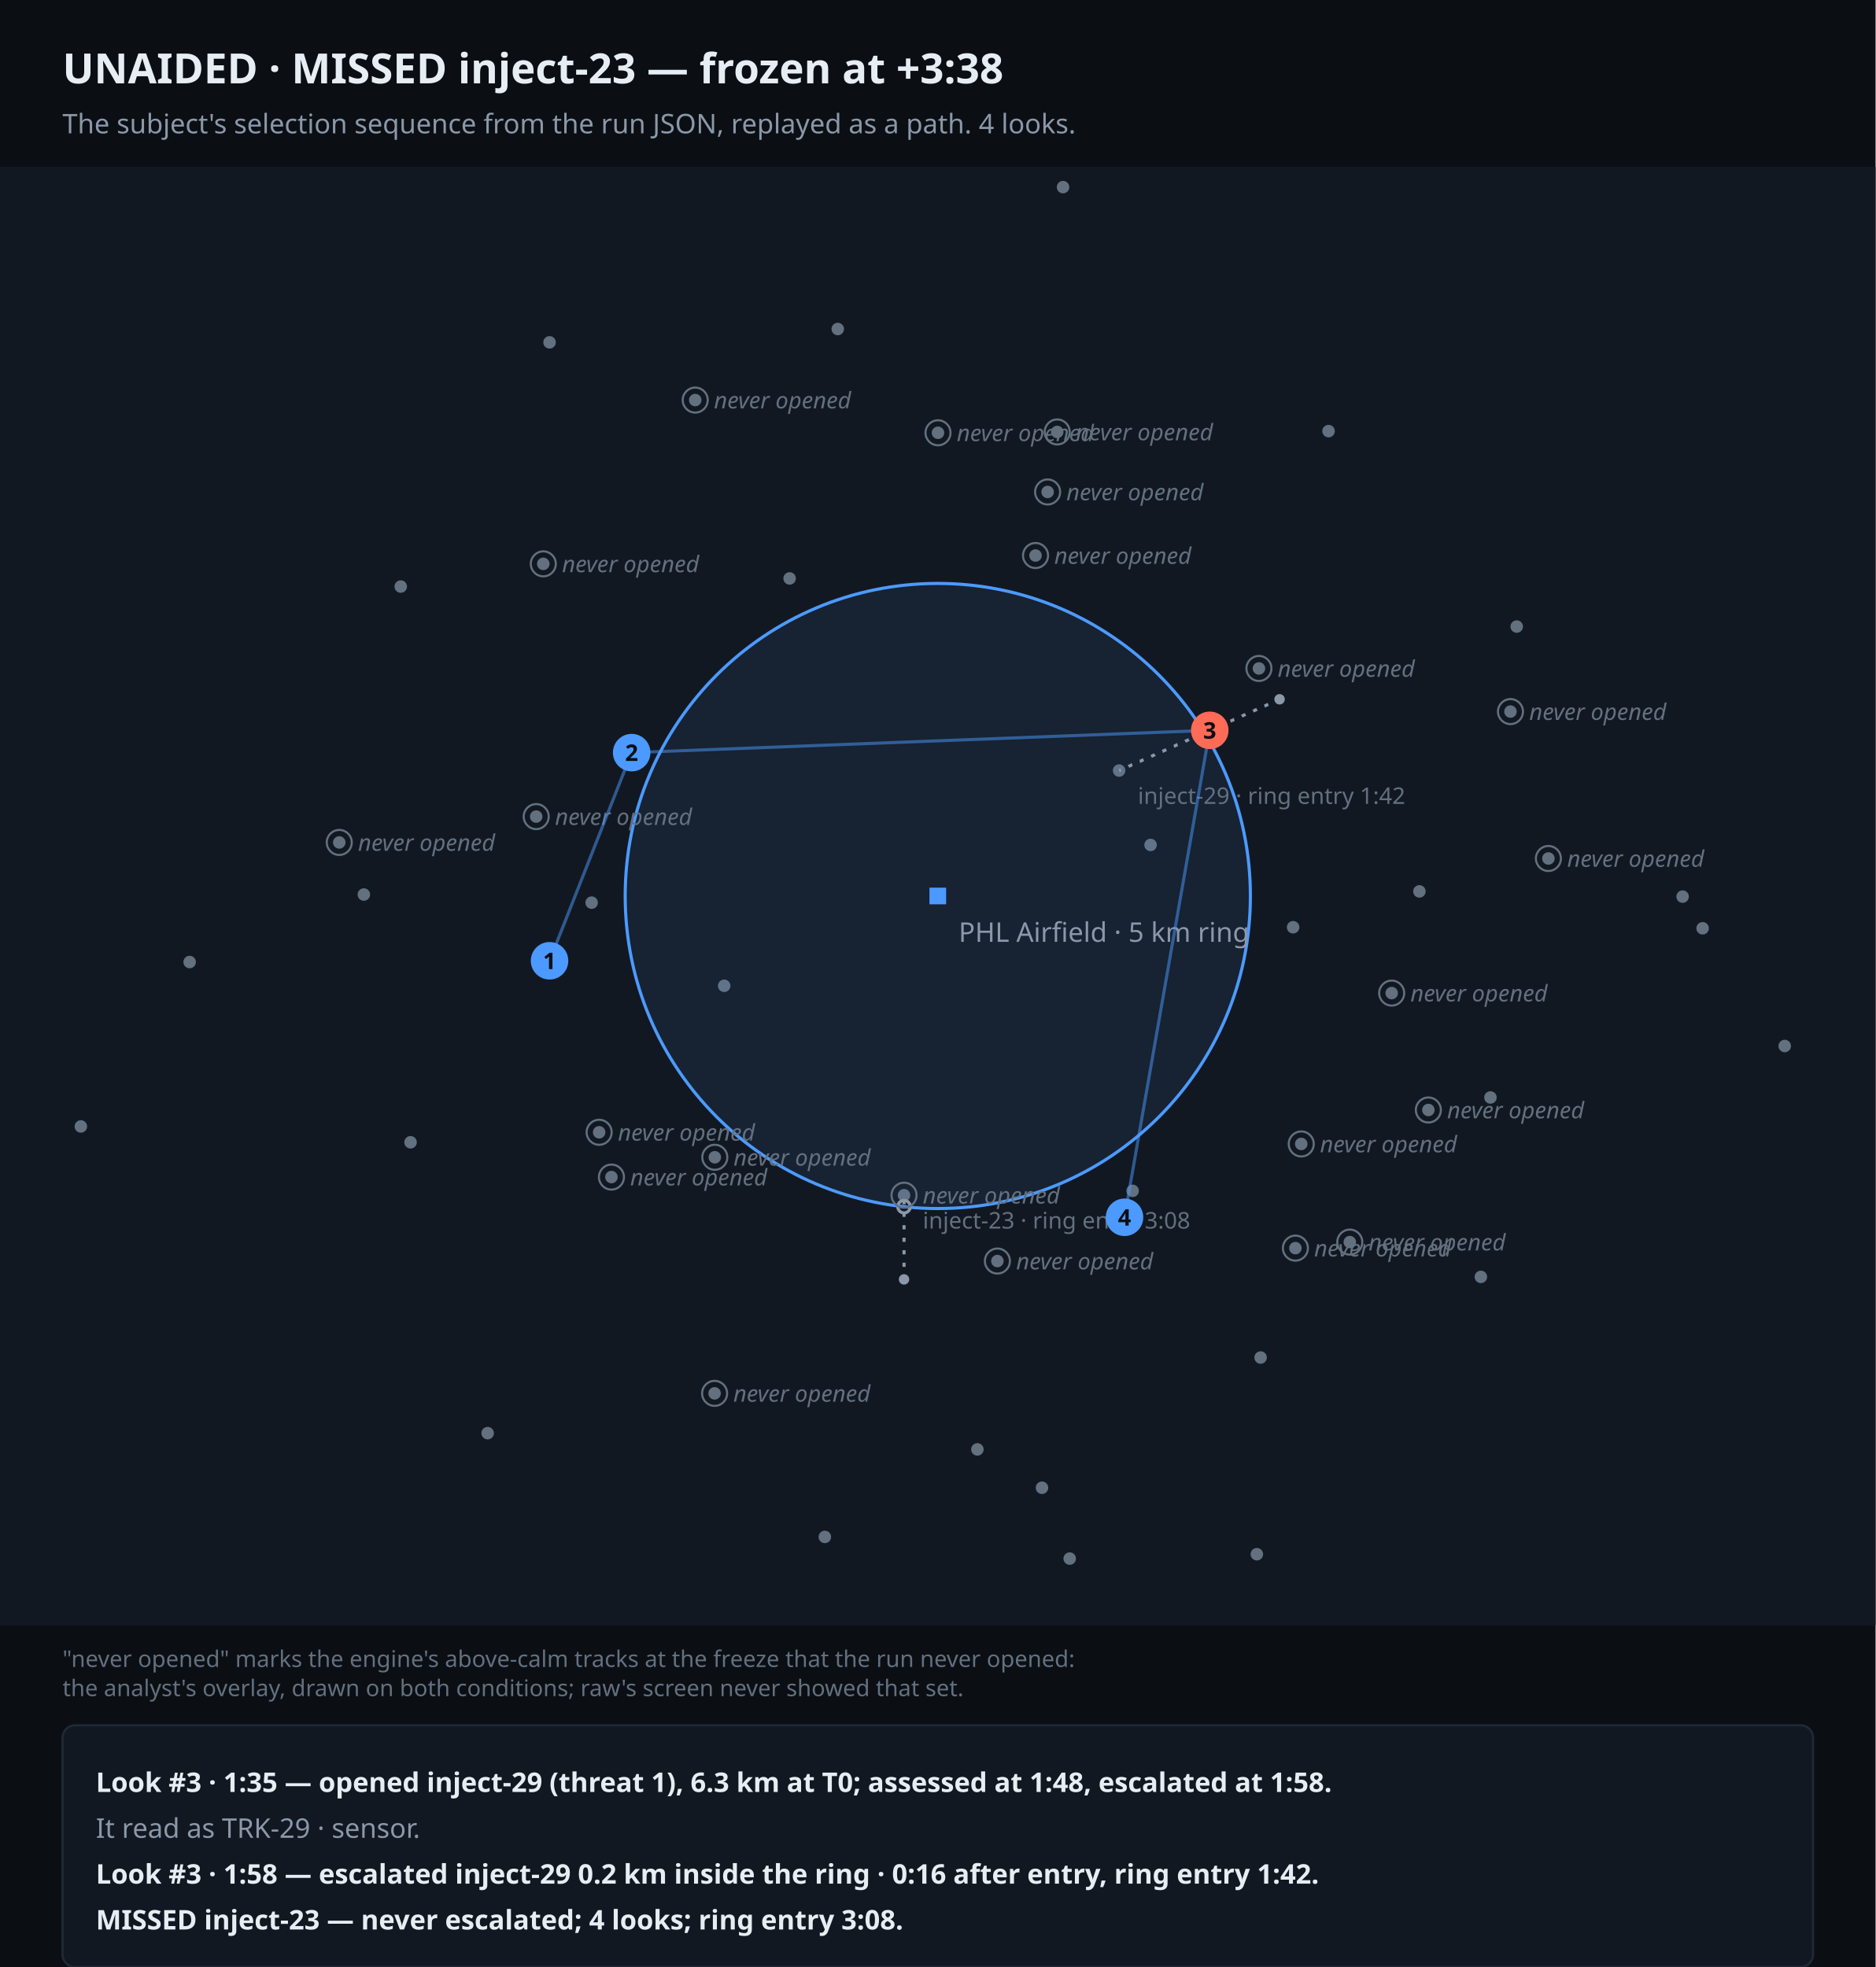
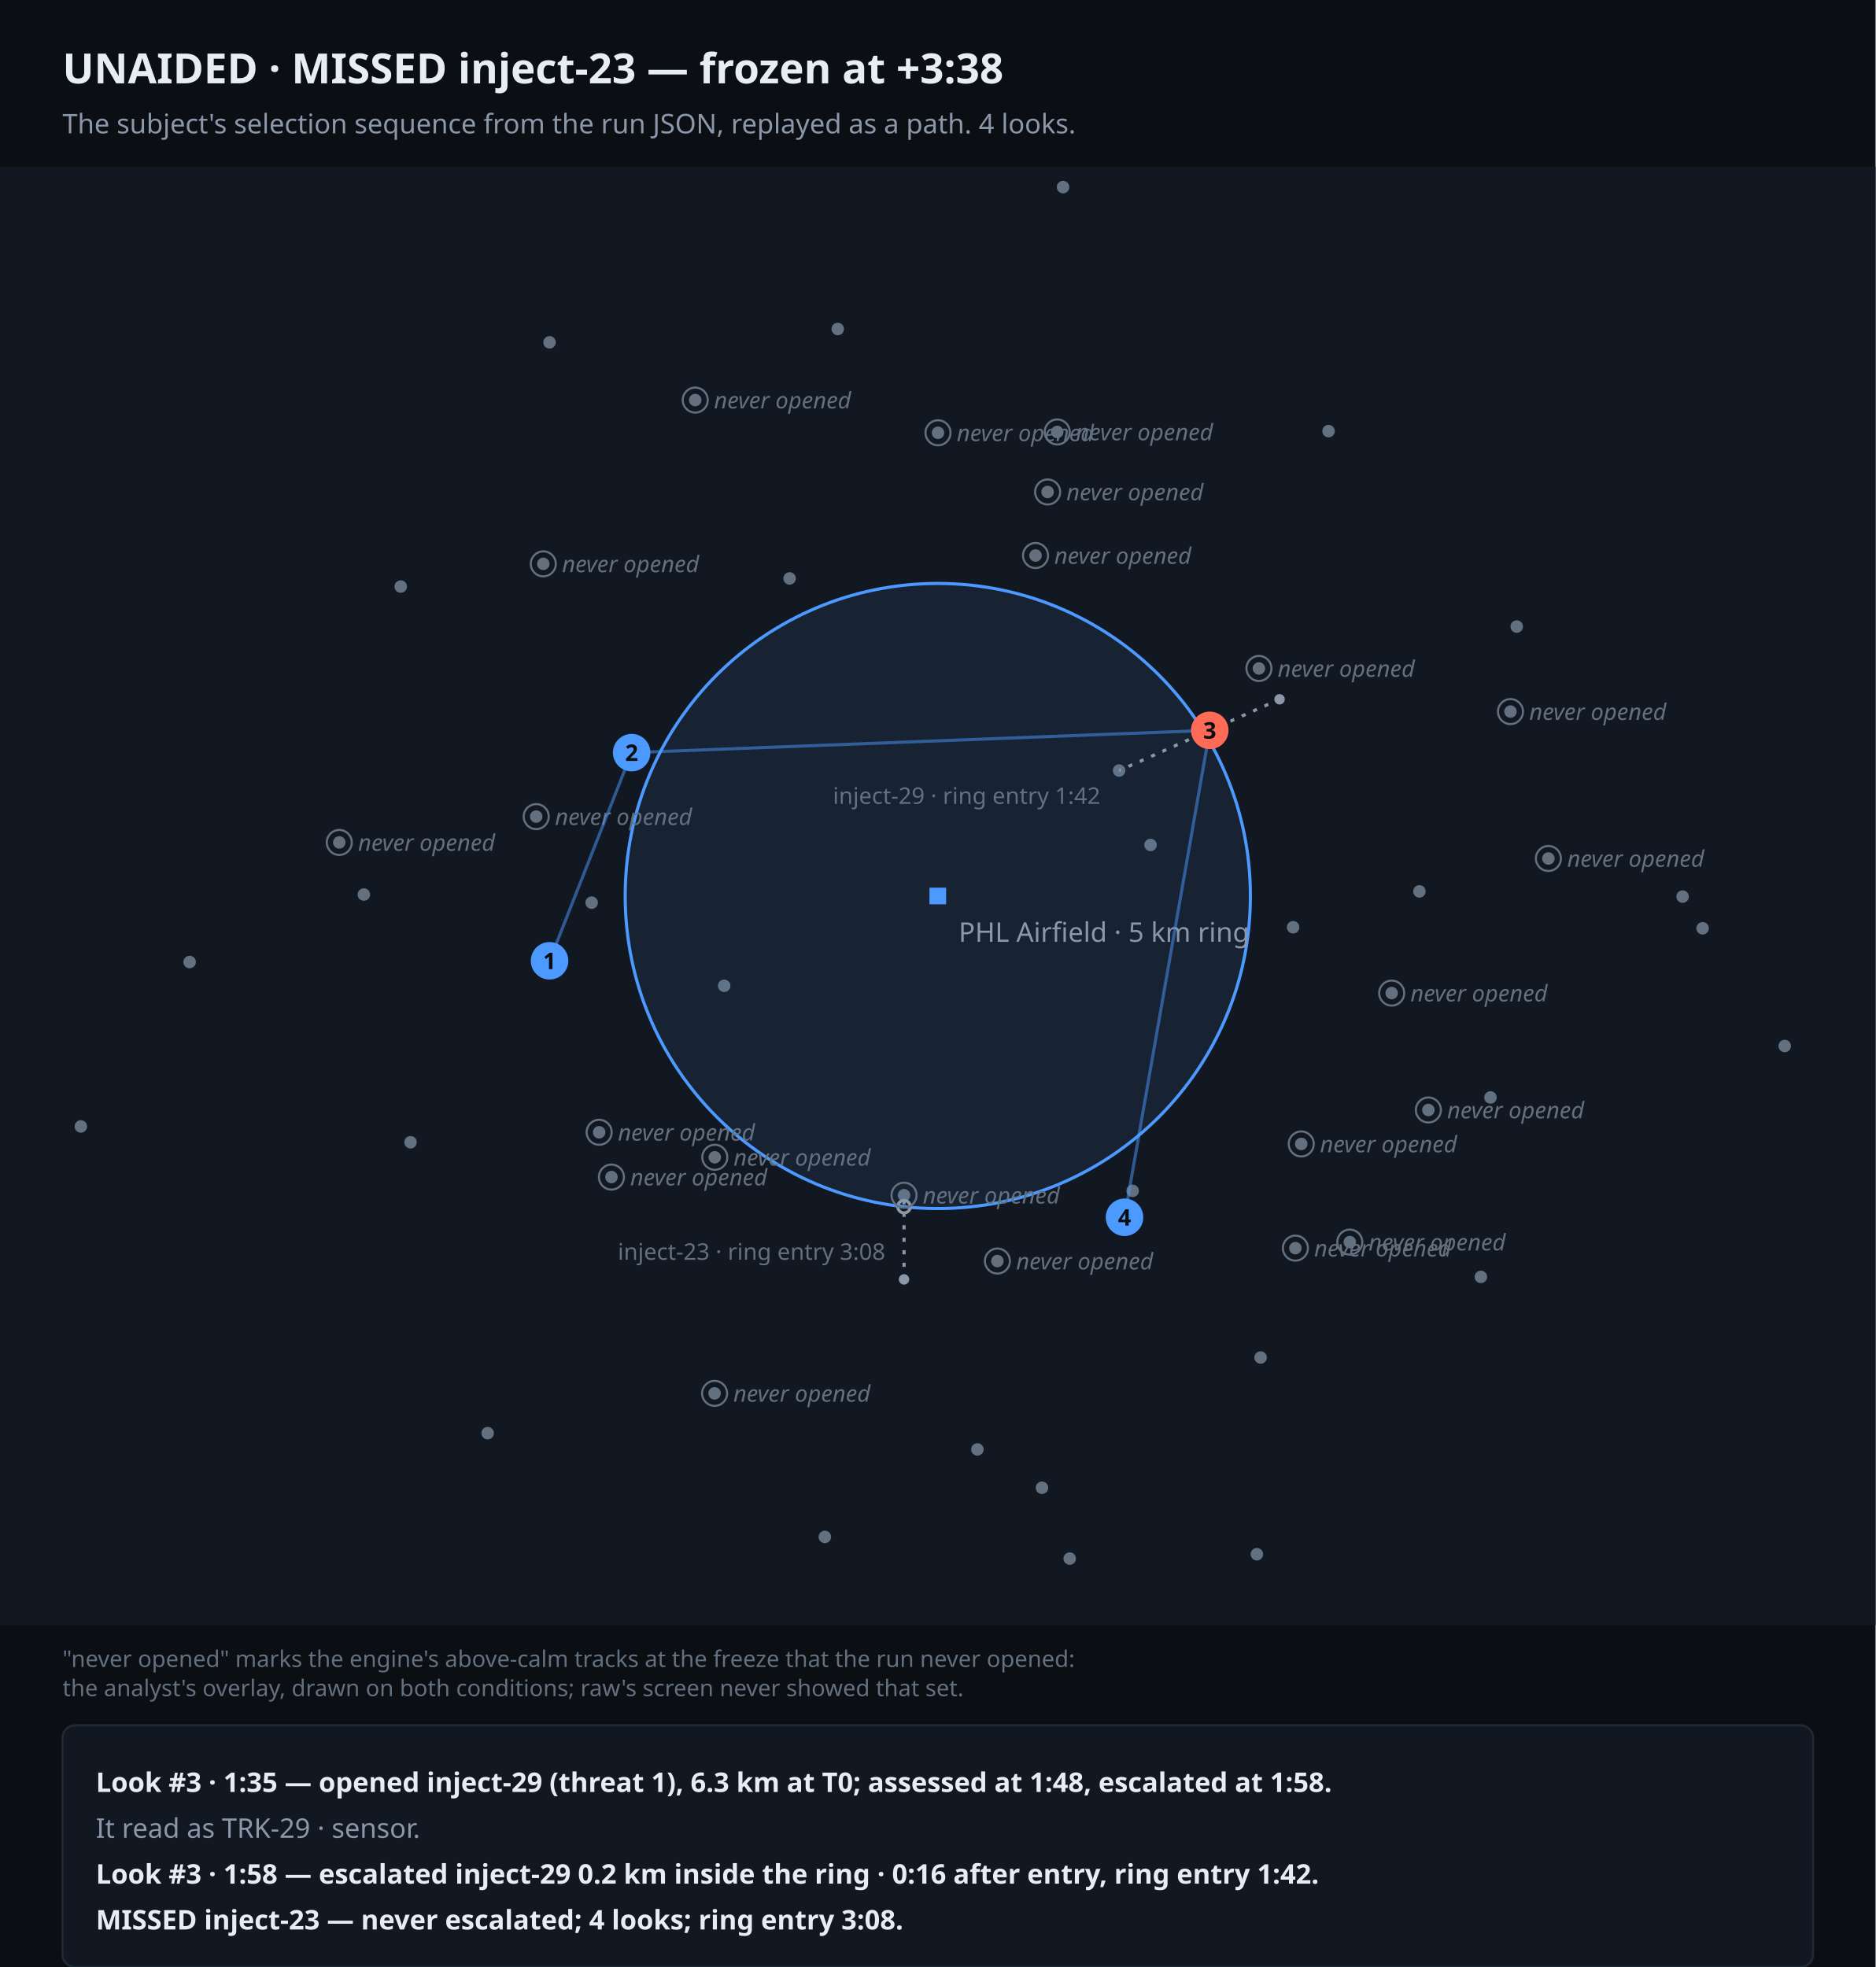
<svg xmlns="http://www.w3.org/2000/svg" width="900" height="944" viewBox="0 0 900 944" data-subject="S06" data-scenario="03b" data-mode="raw" data-run="1">
  <rect width="900" height="944" fill="#0b0f14" />
  <text x="30" y="40" font-family="system-ui, sans-serif" class="title" font-size="20" font-weight="700" fill="#e6edf3">UNAIDED · MISSED inject-23 — frozen at +3:38</text>
  <text x="30" y="64" font-family="system-ui, sans-serif" class="subtitle" font-size="13" fill="#8b98a9">The subject's selection sequence from the run JSON, replayed as a path. 4 looks.</text>
  <defs>
    <clipPath id="panel">
      <rect x="0" y="0" width="900" height="700" />
    </clipPath>
  </defs>
  <g class="map" transform="translate(0 80)" clip-path="url(#panel)">
    <rect width="900" height="700" fill="#121821" />
    <circle class="track" data-id="adsb-a3a178" cx="552.1" cy="325.5" r="3" fill="#63707f" />
    <circle class="track" data-id="adsb-a57cb7" cx="513.3" cy="668" r="3" fill="#63707f" />
    <circle class="track" data-id="adsb-a7c7f2" cx="817" cy="365.5" r="3" fill="#63707f" />
    <circle class="track" data-id="adsb-a895b0" cx="603.1" cy="665.9" r="3" fill="#63707f" />
    <circle class="track" data-id="adsb-a97c9a" cx="347.5" cy="393.1" r="3" fill="#63707f" />
    <circle class="track" data-id="inject-124" cx="378.9" cy="197.6" r="3" fill="#63707f" />
    <circle class="track" data-id="inject-125" cx="620.5" cy="365" r="3" fill="#63707f" />
    <circle class="track" data-id="inject-127" cx="604.9" cy="571.5" r="3" fill="#63707f" />
    <circle class="track" data-id="inject-128" cx="500" cy="634" r="3" fill="#63707f" />
    <circle class="track" data-id="inject-129" cx="395.8" cy="657.6" r="3" fill="#63707f" />
    <circle class="track" data-id="inject-13" cx="496.9" cy="186.6" r="3" fill="#63707f" />
    <circle class="track" data-id="inject-130" cx="234" cy="607.8" r="3" fill="#63707f" />
    <circle class="track" data-id="inject-131" cx="197" cy="468.2" r="3" fill="#63707f" />
    <circle class="track" data-id="inject-132" cx="91" cy="381.7" r="3" fill="#63707f" />
    <circle class="track" data-id="inject-133" cx="192.3" cy="201.5" r="3" fill="#63707f" />
    <circle class="track" data-id="inject-134" cx="263.7" cy="84.3" r="3" fill="#63707f" />
    <circle class="track" data-id="inject-135" cx="402" cy="77.9" r="3" fill="#63707f" />
    <circle class="track" data-id="inject-136" cx="510.1" cy="9.8" r="3" fill="#63707f" />
    <circle class="track" data-id="inject-137" cx="637.5" cy="126.9" r="3" fill="#63707f" />
    <circle class="track" data-id="inject-138" cx="727.8" cy="220.7" r="3" fill="#63707f" />
    <circle class="track" data-id="inject-139" cx="807.4" cy="350.3" r="3" fill="#63707f" />
    <circle class="track" data-id="inject-140" cx="715.2" cy="446.7" r="3" fill="#63707f" />
    <circle class="track" data-id="inject-141" cx="710.6" cy="532.8" r="3" fill="#63707f" />
    <circle class="track" data-id="inject-142" cx="681.1" cy="347.8" r="3" fill="#63707f" />
    <circle class="track" data-id="inject-143" cx="38.8" cy="460.6" r="3" fill="#63707f" />
    <circle class="track" data-id="inject-144" cx="478.6" cy="525.2" r="3" fill="#63707f" />
    <circle class="track" data-id="inject-145" cx="174.6" cy="349.3" r="3" fill="#63707f" />
    <circle class="track" data-id="inject-146" cx="856.4" cy="422" r="3" fill="#63707f" />
    <circle class="track" data-id="inject-147" cx="469" cy="615.6" r="3" fill="#63707f" />
    <circle class="track" data-id="inject-19" cx="685.4" cy="452.7" r="3" fill="#63707f" />
    <circle class="track" data-id="inject-21" cx="303.2" cy="281" r="3" fill="#63707f" />
    <circle class="track" data-id="inject-23" cx="433.8" cy="493.6" r="3" fill="#63707f" />
    <circle class="track" data-id="inject-24" cx="333.6" cy="112" r="3" fill="#63707f" />
    <circle class="track" data-id="inject-26" cx="287.5" cy="463.4" r="3" fill="#63707f" />
    <circle class="track" data-id="inject-27" cx="743" cy="332" r="3" fill="#63707f" />
    <circle class="track" data-id="inject-29" cx="537" cy="289.8" r="3" fill="#63707f" />
    <circle class="track" data-id="inject-33" cx="283.9" cy="353.2" r="3" fill="#63707f" />
    <circle class="track" data-id="inject-37" cx="624.4" cy="469" r="3" fill="#63707f" />
    <circle class="track" data-id="inject-49" cx="647.7" cy="516.1" r="3" fill="#63707f" />
    <circle class="track" data-id="inject-51" cx="450.1" cy="127.7" r="3" fill="#63707f" />
    <circle class="track" data-id="inject-68" cx="724.8" cy="261.5" r="3" fill="#63707f" />
    <circle class="track" data-id="inject-70" cx="342.9" cy="588.7" r="3" fill="#63707f" />
    <circle class="track" data-id="inject-73" cx="293.4" cy="484.9" r="3" fill="#63707f" />
    <circle class="track" data-id="inject-79" cx="502.7" cy="156.1" r="3" fill="#63707f" />
    <circle class="track" data-id="inject-80" cx="543.5" cy="491.5" r="3" fill="#63707f" />
    <circle class="track" data-id="inject-82" cx="257.3" cy="311.9" r="3" fill="#63707f" />
    <circle class="track" data-id="inject-83" cx="507.3" cy="127.3" r="3" fill="#63707f" />
    <circle class="track" data-id="inject-87" cx="162.8" cy="324.3" r="3" fill="#63707f" />
    <circle class="track" data-id="inject-89" cx="260.7" cy="190.6" r="3" fill="#63707f" />
    <circle class="track" data-id="inject-95" cx="343" cy="475.4" r="3" fill="#63707f" />
    <circle class="track" data-id="inject-96" cx="667.8" cy="396.6" r="3" fill="#63707f" />
    <circle class="track" data-id="inject-98" cx="621.6" cy="519" r="3" fill="#63707f" />
    <circle class="track" data-id="inject-99" cx="604.1" cy="240.8" r="3" fill="#63707f" />
    <circle class="ring" cx="450" cy="350" r="150" fill="#4c9aff" fill-opacity="0.08" stroke="#4c9aff" stroke-width="1.5" />
    <rect x="446" y="346" width="8" height="8" fill="#4c9aff" />
    <text x="460" y="372" font-family="system-ui, sans-serif" font-size="13" fill="#8b98a9">PHL Airfield · 5 km ring</text>
    <polyline points="614,255.6 613.7,255.8 613.3,255.9 613,256.1 612.6,256.3 612.2,256.4 611.9,256.6 611.6,256.7 611.2,256.9 610.8,257 610.5,257.2 610.1,257.4 609.8,257.5 609.4,257.7 609.1,257.8 608.7,258 608.4,258.1 608,258.3 607.7,258.4 607.3,258.6 606.9,258.8 606.6,258.9 606.2,259.1 605.9,259.2 605.5,259.4 605.2,259.5 604.8,259.7 604.5,259.9 604.1,260 603.8,260.2 603.4,260.3 603.1,260.5 602.7,260.6 602.3,260.8 602,261 601.7,261.1 601.3,261.3 600.9,261.4 600.6,261.6 600.2,261.7 599.9,261.9 599.5,262.1 599.2,262.2 598.8,262.4 598.5,262.5 598.1,262.7 597.8,262.8 597.4,263 597.1,263.1 596.7,263.3 596.4,263.5 596,263.6 595.7,263.8 595.3,263.9 594.9,264.1 594.6,264.2 594.2,264.4 593.9,264.6 593.5,264.7 593.2,264.9 592.8,265 592.5,265.2 592.1,265.3 591.8,265.5 591.4,265.7 591,265.8 590.7,266 590.4,266.1 590,266.3 589.6,266.4 589.3,266.6 588.9,266.7 588.6,266.9 588.2,267.1 587.9,267.2 587.5,267.4 587.2,267.5 586.8,267.7 586.5,267.8 586.1,268 585.8,268.2 585.4,268.3 585,268.5 584.7,268.6 584.4,268.8 584,268.9 583.6,269.1 583.3,269.3 582.9,269.4 582.6,269.6 582.2,269.7 581.9,269.9 581.5,270 581.2,270.2 580.8,270.4 580.5,270.5 580.1,270.7 579.8,270.9 579.4,271 579.1,271.2 578.7,271.3 578.3,271.5 578,271.6 577.6,271.8 577.3,271.9 576.9,272.1 576.6,272.3 576.2,272.4 575.9,272.6 575.5,272.7 575.2,272.9 574.8,273 574.5,273.2 574.1,273.4 573.7,273.5 573.4,273.7 573.1,273.8 572.7,274 572.3,274.1 572,274.3 571.6,274.5 571.3,274.6 570.9,274.8 570.6,274.9 570.2,275.1 569.9,275.2 569.5,275.4 569.2,275.6 568.8,275.7 568.5,275.9 568.1,276 567.7,276.2 567.4,276.3 567.1,276.5 566.7,276.6 566.3,276.8 566,277 565.6,277.1 565.3,277.3 564.9,277.4 564.6,277.6 564.2,277.7 563.9,277.9 563.5,278.1 563.2,278.2 562.8,278.4 562.5,278.5 562.1,278.7 561.7,278.8 561.4,279 561,279.2 560.7,279.3 560.3,279.5 560,279.6 559.6,279.8 559.3,279.9 558.9,280.1 558.6,280.2 558.2,280.4 557.9,280.6 557.5,280.7 557.2,280.9 556.8,281 556.4,281.2 556.1,281.3 555.8,281.5 555.4,281.7 555,281.8 554.7,282 554.3,282.1 554,282.3 553.6,282.4 553.3,282.6 552.9,282.8 552.6,282.9 552.2,283.1 551.9,283.2 551.5,283.4 551.2,283.5 550.8,283.7 550.4,283.9 550.1,284 549.8,284.2 549.4,284.3 549,284.5 548.7,284.6 548.3,284.8 548,284.9 547.6,285.1 547.3,285.3 546.9,285.4 546.6,285.6 546.2,285.7 545.9,285.9 545.5,286 545.2,286.2 544.8,286.4 544.4,286.5 544.1,286.7 543.7,286.8 543.4,287 543,287.1 542.7,287.3 542.3,287.5 542,287.6 541.6,287.8 541.3,288 540.9,288.1 540.6,288.3 540.2,288.4 539.9,288.6 539.5,288.7 539.1,288.9 538.8,289.1 538.5,289.2 538.1,289.4 537.7,289.5 537.4,289.7 537,289.8" fill="none" class="trail" data-id="inject-29" stroke="#8b98a9" stroke-width="1.5" stroke-dasharray="2 4" />
    <circle class="trail-first" data-id="inject-29" cx="614" cy="255.6" r="2.5" fill="#8b98a9" />
    <circle class="entry" data-id="inject-29" cx="578" cy="271.6" r="3" fill="none" stroke="#8b98a9" stroke-width="1.5" />
-     <text x="546" y="305.8" font-family="system-ui, sans-serif" class="threat-label" data-id="inject-29" font-size="11" fill="#63707f">inject-29 · ring entry 1:42</text>
    <polyline points="433.8,534 433.8,533.8 433.8,533.6 433.8,533.4 433.8,533.3 433.8,533.1 433.8,532.9 433.8,532.7 433.8,532.5 433.8,532.3 433.8,532.1 433.8,532 433.8,531.8 433.8,531.6 433.8,531.4 433.8,531.2 433.8,531 433.8,530.9 433.8,530.7 433.8,530.5 433.8,530.3 433.8,530.1 433.8,529.9 433.8,529.7 433.8,529.6 433.8,529.4 433.8,529.2 433.8,529 433.8,528.8 433.8,528.6 433.8,528.4 433.8,528.3 433.8,528.1 433.8,527.9 433.8,527.7 433.8,527.5 433.8,527.3 433.8,527.2 433.8,527 433.8,526.8 433.8,526.6 433.8,526.4 433.8,526.2 433.8,526 433.8,525.9 433.8,525.7 433.8,525.5 433.8,525.3 433.8,525.1 433.8,524.9 433.8,524.7 433.8,524.6 433.8,524.4 433.8,524.2 433.8,524 433.8,523.8 433.8,523.6 433.8,523.4 433.8,523.3 433.8,523.1 433.8,522.9 433.8,522.7 433.8,522.5 433.8,522.3 433.8,522.2 433.8,522 433.8,521.8 433.8,521.6 433.8,521.4 433.8,521.2 433.8,521 433.8,520.9 433.8,520.7 433.8,520.5 433.8,520.3 433.8,520.1 433.8,519.9 433.8,519.7 433.8,519.6 433.8,519.4 433.8,519.2 433.8,519 433.8,518.8 433.8,518.6 433.8,518.4 433.8,518.2 433.8,518 433.8,517.9 433.8,517.7 433.8,517.5 433.8,517.3 433.8,517.1 433.8,516.9 433.8,516.8 433.8,516.6 433.8,516.4 433.8,516.2 433.8,516 433.8,515.8 433.8,515.6 433.8,515.5 433.8,515.3 433.8,515.1 433.8,514.9 433.8,514.7 433.8,514.5 433.8,514.3 433.8,514.2 433.8,514 433.8,513.8 433.8,513.6 433.8,513.4 433.8,513.2 433.8,513.1 433.8,512.9 433.8,512.7 433.8,512.5 433.8,512.3 433.8,512.1 433.8,511.9 433.8,511.8 433.8,511.6 433.8,511.4 433.8,511.2 433.8,511 433.8,510.8 433.8,510.6 433.8,510.5 433.8,510.3 433.8,510.1 433.8,509.9 433.8,509.7 433.8,509.5 433.8,509.4 433.8,509.2 433.8,509 433.8,508.8 433.8,508.6 433.8,508.4 433.8,508.2 433.8,508.1 433.8,507.9 433.8,507.7 433.8,507.5 433.8,507.3 433.8,507.1 433.8,506.9 433.8,506.8 433.8,506.6 433.8,506.4 433.8,506.2 433.8,506 433.8,505.8 433.8,505.7 433.8,505.5 433.8,505.3 433.8,505.1 433.8,504.9 433.8,504.7 433.8,504.5 433.8,504.4 433.8,504.2 433.8,504 433.8,503.8 433.8,503.6 433.8,503.4 433.8,503.2 433.8,503.1 433.8,502.9 433.8,502.7 433.8,502.5 433.8,502.3 433.8,502.1 433.8,501.9 433.8,501.8 433.8,501.6 433.8,501.4 433.8,501.2 433.8,501 433.8,500.8 433.8,500.6 433.8,500.4 433.8,500.3 433.8,500.1 433.8,499.9 433.8,499.7 433.8,499.5 433.8,499.3 433.8,499.1 433.8,499 433.8,498.8 433.8,498.6 433.8,498.4 433.8,498.2 433.8,498 433.8,497.8 433.8,497.7 433.8,497.5 433.8,497.3 433.8,497.1 433.8,496.9 433.8,496.7 433.8,496.5 433.8,496.4 433.8,496.2 433.8,496 433.8,495.8 433.8,495.6 433.8,495.4 433.8,495.3 433.8,495.1 433.8,494.9 433.8,494.7 433.8,494.5 433.8,494.3 433.8,494.1 433.8,494 433.8,493.8 433.8,493.6" fill="none" class="trail" data-id="inject-23" stroke="#8b98a9" stroke-width="1.5" stroke-dasharray="2 4" />
    <circle class="trail-first" data-id="inject-23" cx="433.8" cy="534" r="2.5" fill="#8b98a9" />
    <circle class="entry" data-id="inject-23" cx="433.8" cy="499.1" r="3" fill="none" stroke="#8b98a9" stroke-width="1.5" />
-     <text x="442.8" y="509.6" font-family="system-ui, sans-serif" class="threat-label" data-id="inject-23" font-size="11" fill="#63707f">inject-23 · ring entry 3:08</text>
    <circle class="never-opened" data-id="inject-23" cx="433.8" cy="493.6" r="6" fill="none" stroke="#63707f" stroke-width="1" />
    <text x="442.8" y="497.6" font-family="system-ui, sans-serif" font-size="11" font-style="italic" fill="#63707f">never opened</text>
    <circle class="never-opened" data-id="inject-95" cx="343" cy="475.4" r="6" fill="none" stroke="#63707f" stroke-width="1" />
    <text x="352" y="479.4" font-family="system-ui, sans-serif" font-size="11" font-style="italic" fill="#63707f">never opened</text>
    <circle class="never-opened" data-id="inject-13" cx="496.9" cy="186.6" r="6" fill="none" stroke="#63707f" stroke-width="1" />
    <text x="505.9" y="190.6" font-family="system-ui, sans-serif" font-size="11" font-style="italic" fill="#63707f">never opened</text>
    <circle class="never-opened" data-id="inject-96" cx="667.8" cy="396.6" r="6" fill="none" stroke="#63707f" stroke-width="1" />
    <text x="676.8" y="400.6" font-family="system-ui, sans-serif" font-size="11" font-style="italic" fill="#63707f">never opened</text>
    <circle class="never-opened" data-id="inject-73" cx="293.4" cy="484.9" r="6" fill="none" stroke="#63707f" stroke-width="1" />
    <text x="302.4" y="488.9" font-family="system-ui, sans-serif" font-size="11" font-style="italic" fill="#63707f">never opened</text>
    <circle class="never-opened" data-id="inject-89" cx="260.7" cy="190.6" r="6" fill="none" stroke="#63707f" stroke-width="1" />
    <text x="269.7" y="194.6" font-family="system-ui, sans-serif" font-size="11" font-style="italic" fill="#63707f">never opened</text>
    <circle class="never-opened" data-id="inject-26" cx="287.5" cy="463.4" r="6" fill="none" stroke="#63707f" stroke-width="1" />
    <text x="296.5" y="467.4" font-family="system-ui, sans-serif" font-size="11" font-style="italic" fill="#63707f">never opened</text>
    <circle class="never-opened" data-id="inject-51" cx="450.1" cy="127.7" r="6" fill="none" stroke="#63707f" stroke-width="1" />
    <text x="459.1" y="131.7" font-family="system-ui, sans-serif" font-size="11" font-style="italic" fill="#63707f">never opened</text>
    <circle class="never-opened" data-id="inject-83" cx="507.3" cy="127.3" r="6" fill="none" stroke="#63707f" stroke-width="1" />
    <text x="516.3" y="131.3" font-family="system-ui, sans-serif" font-size="11" font-style="italic" fill="#63707f">never opened</text>
    <circle class="never-opened" data-id="inject-49" cx="647.7" cy="516.1" r="6" fill="none" stroke="#63707f" stroke-width="1" />
    <text x="656.7" y="520.1" font-family="system-ui, sans-serif" font-size="11" font-style="italic" fill="#63707f">never opened</text>
    <circle class="never-opened" data-id="inject-70" cx="342.9" cy="588.7" r="6" fill="none" stroke="#63707f" stroke-width="1" />
    <text x="351.9" y="592.7" font-family="system-ui, sans-serif" font-size="11" font-style="italic" fill="#63707f">never opened</text>
    <circle class="never-opened" data-id="inject-87" cx="162.8" cy="324.3" r="6" fill="none" stroke="#63707f" stroke-width="1" />
    <text x="171.8" y="328.3" font-family="system-ui, sans-serif" font-size="11" font-style="italic" fill="#63707f">never opened</text>
    <circle class="never-opened" data-id="inject-27" cx="743" cy="332" r="6" fill="none" stroke="#63707f" stroke-width="1" />
    <text x="752" y="336" font-family="system-ui, sans-serif" font-size="11" font-style="italic" fill="#63707f">never opened</text>
    <circle class="never-opened" data-id="inject-19" cx="685.4" cy="452.7" r="6" fill="none" stroke="#63707f" stroke-width="1" />
    <text x="694.4" y="456.7" font-family="system-ui, sans-serif" font-size="11" font-style="italic" fill="#63707f">never opened</text>
    <circle class="never-opened" data-id="inject-99" cx="604.1" cy="240.8" r="6" fill="none" stroke="#63707f" stroke-width="1" />
    <text x="613.1" y="244.8" font-family="system-ui, sans-serif" font-size="11" font-style="italic" fill="#63707f">never opened</text>
    <circle class="never-opened" data-id="inject-144" cx="478.6" cy="525.2" r="6" fill="none" stroke="#63707f" stroke-width="1" />
    <text x="487.6" y="529.2" font-family="system-ui, sans-serif" font-size="11" font-style="italic" fill="#63707f">never opened</text>
    <circle class="never-opened" data-id="inject-82" cx="257.3" cy="311.9" r="6" fill="none" stroke="#63707f" stroke-width="1" />
    <text x="266.3" y="315.9" font-family="system-ui, sans-serif" font-size="11" font-style="italic" fill="#63707f">never opened</text>
    <circle class="never-opened" data-id="inject-79" cx="502.7" cy="156.1" r="6" fill="none" stroke="#63707f" stroke-width="1" />
    <text x="511.7" y="160.1" font-family="system-ui, sans-serif" font-size="11" font-style="italic" fill="#63707f">never opened</text>
    <circle class="never-opened" data-id="inject-37" cx="624.4" cy="469" r="6" fill="none" stroke="#63707f" stroke-width="1" />
    <text x="633.4" y="473" font-family="system-ui, sans-serif" font-size="11" font-style="italic" fill="#63707f">never opened</text>
    <circle class="never-opened" data-id="inject-98" cx="621.6" cy="519" r="6" fill="none" stroke="#63707f" stroke-width="1" />
    <text x="630.6" y="523" font-family="system-ui, sans-serif" font-size="11" font-style="italic" fill="#63707f">never opened</text>
    <circle class="never-opened" data-id="inject-24" cx="333.6" cy="112" r="6" fill="none" stroke="#63707f" stroke-width="1" />
    <text x="342.6" y="116" font-family="system-ui, sans-serif" font-size="11" font-style="italic" fill="#63707f">never opened</text>
    <circle class="never-opened" data-id="inject-68" cx="724.8" cy="261.5" r="6" fill="none" stroke="#63707f" stroke-width="1" />
    <text x="733.8" y="265.5" font-family="system-ui, sans-serif" font-size="11" font-style="italic" fill="#63707f">never opened</text>
    <polyline points="263.7,381.1 303.1,281.2 580.5,270.5 539.6,504.2" fill="none" class="path" stroke="#4c9aff" stroke-opacity="0.5" stroke-width="1.5" />
    <circle class="hop" data-k="1" data-id="inject-33" data-t="15" cx="263.7" cy="381.1" r="9" fill="#4c9aff" />
    <text x="263.7" y="385.1" font-family="system-ui, sans-serif" font-size="11" font-weight="700" text-anchor="middle" fill="#0b0f14">1</text>
    <circle class="hop" data-k="2" data-id="inject-21" data-t="48" cx="303.1" cy="281.2" r="9" fill="#4c9aff" />
    <text x="303.1" y="285.2" font-family="system-ui, sans-serif" font-size="11" font-weight="700" text-anchor="middle" fill="#0b0f14">2</text>
    <circle class="hop" data-k="3" data-id="inject-29" data-t="95" cx="580.5" cy="270.5" r="9" fill="#ff6b57" />
    <text x="580.5" y="274.5" font-family="system-ui, sans-serif" font-size="11" font-weight="700" text-anchor="middle" fill="#0b0f14">3</text>
    <circle class="hop" data-k="4" data-id="inject-80" data-t="140" cx="539.6" cy="504.2" r="9" fill="#4c9aff" />
    <text x="539.6" y="508.2" font-family="system-ui, sans-serif" font-size="11" font-weight="700" text-anchor="middle" fill="#0b0f14">4</text>
+     <text x="528" y="305.8" font-family="system-ui, sans-serif" class="threat-label" data-id="inject-29" font-size="11" text-anchor="end" fill="#63707f">inject-29 · ring entry 1:42</text>
+     <text x="424.8" y="524.6" font-family="system-ui, sans-serif" class="threat-label" data-id="inject-23" font-size="11" text-anchor="end" fill="#63707f">inject-23 · ring entry 3:08</text>
  </g>
  <text x="30" y="800" font-family="system-ui, sans-serif" class="footnote" font-size="11" fill="#63707f">"never opened" marks the engine's above-calm tracks at the freeze that the run never opened:</text>
  <text x="30" y="814" font-family="system-ui, sans-serif" class="footnote" font-size="11" fill="#63707f">the analyst's overlay, drawn on both conditions; raw's screen never showed that set.</text>
  <rect x="30" y="828" width="840" height="116" rx="6" fill="#121821" stroke="#1f2a37" />
  <text x="46" y="860" font-family="system-ui, sans-serif" class="caption" font-size="13" font-weight="600" fill="#e6edf3">Look #3 · 1:35 — opened inject-29 (threat 1), 6.3 km at T0; assessed at 1:48, escalated at 1:58.</text>
  <text x="46" y="882" font-family="system-ui, sans-serif" class="caption" font-size="13" fill="#8b98a9">It read as TRK-29 · sensor.</text>
  <text x="46" y="904" font-family="system-ui, sans-serif" class="caption" font-size="13" font-weight="600" fill="#e6edf3">Look #3 · 1:58 — escalated inject-29 0.2 km inside the ring · 0:16 after entry, ring entry 1:42.</text>
  <text x="46" y="926" font-family="system-ui, sans-serif" class="caption" font-size="13" font-weight="600" fill="#e6edf3">MISSED inject-23 — never escalated; 4 looks; ring entry 3:08.</text>
</svg>
